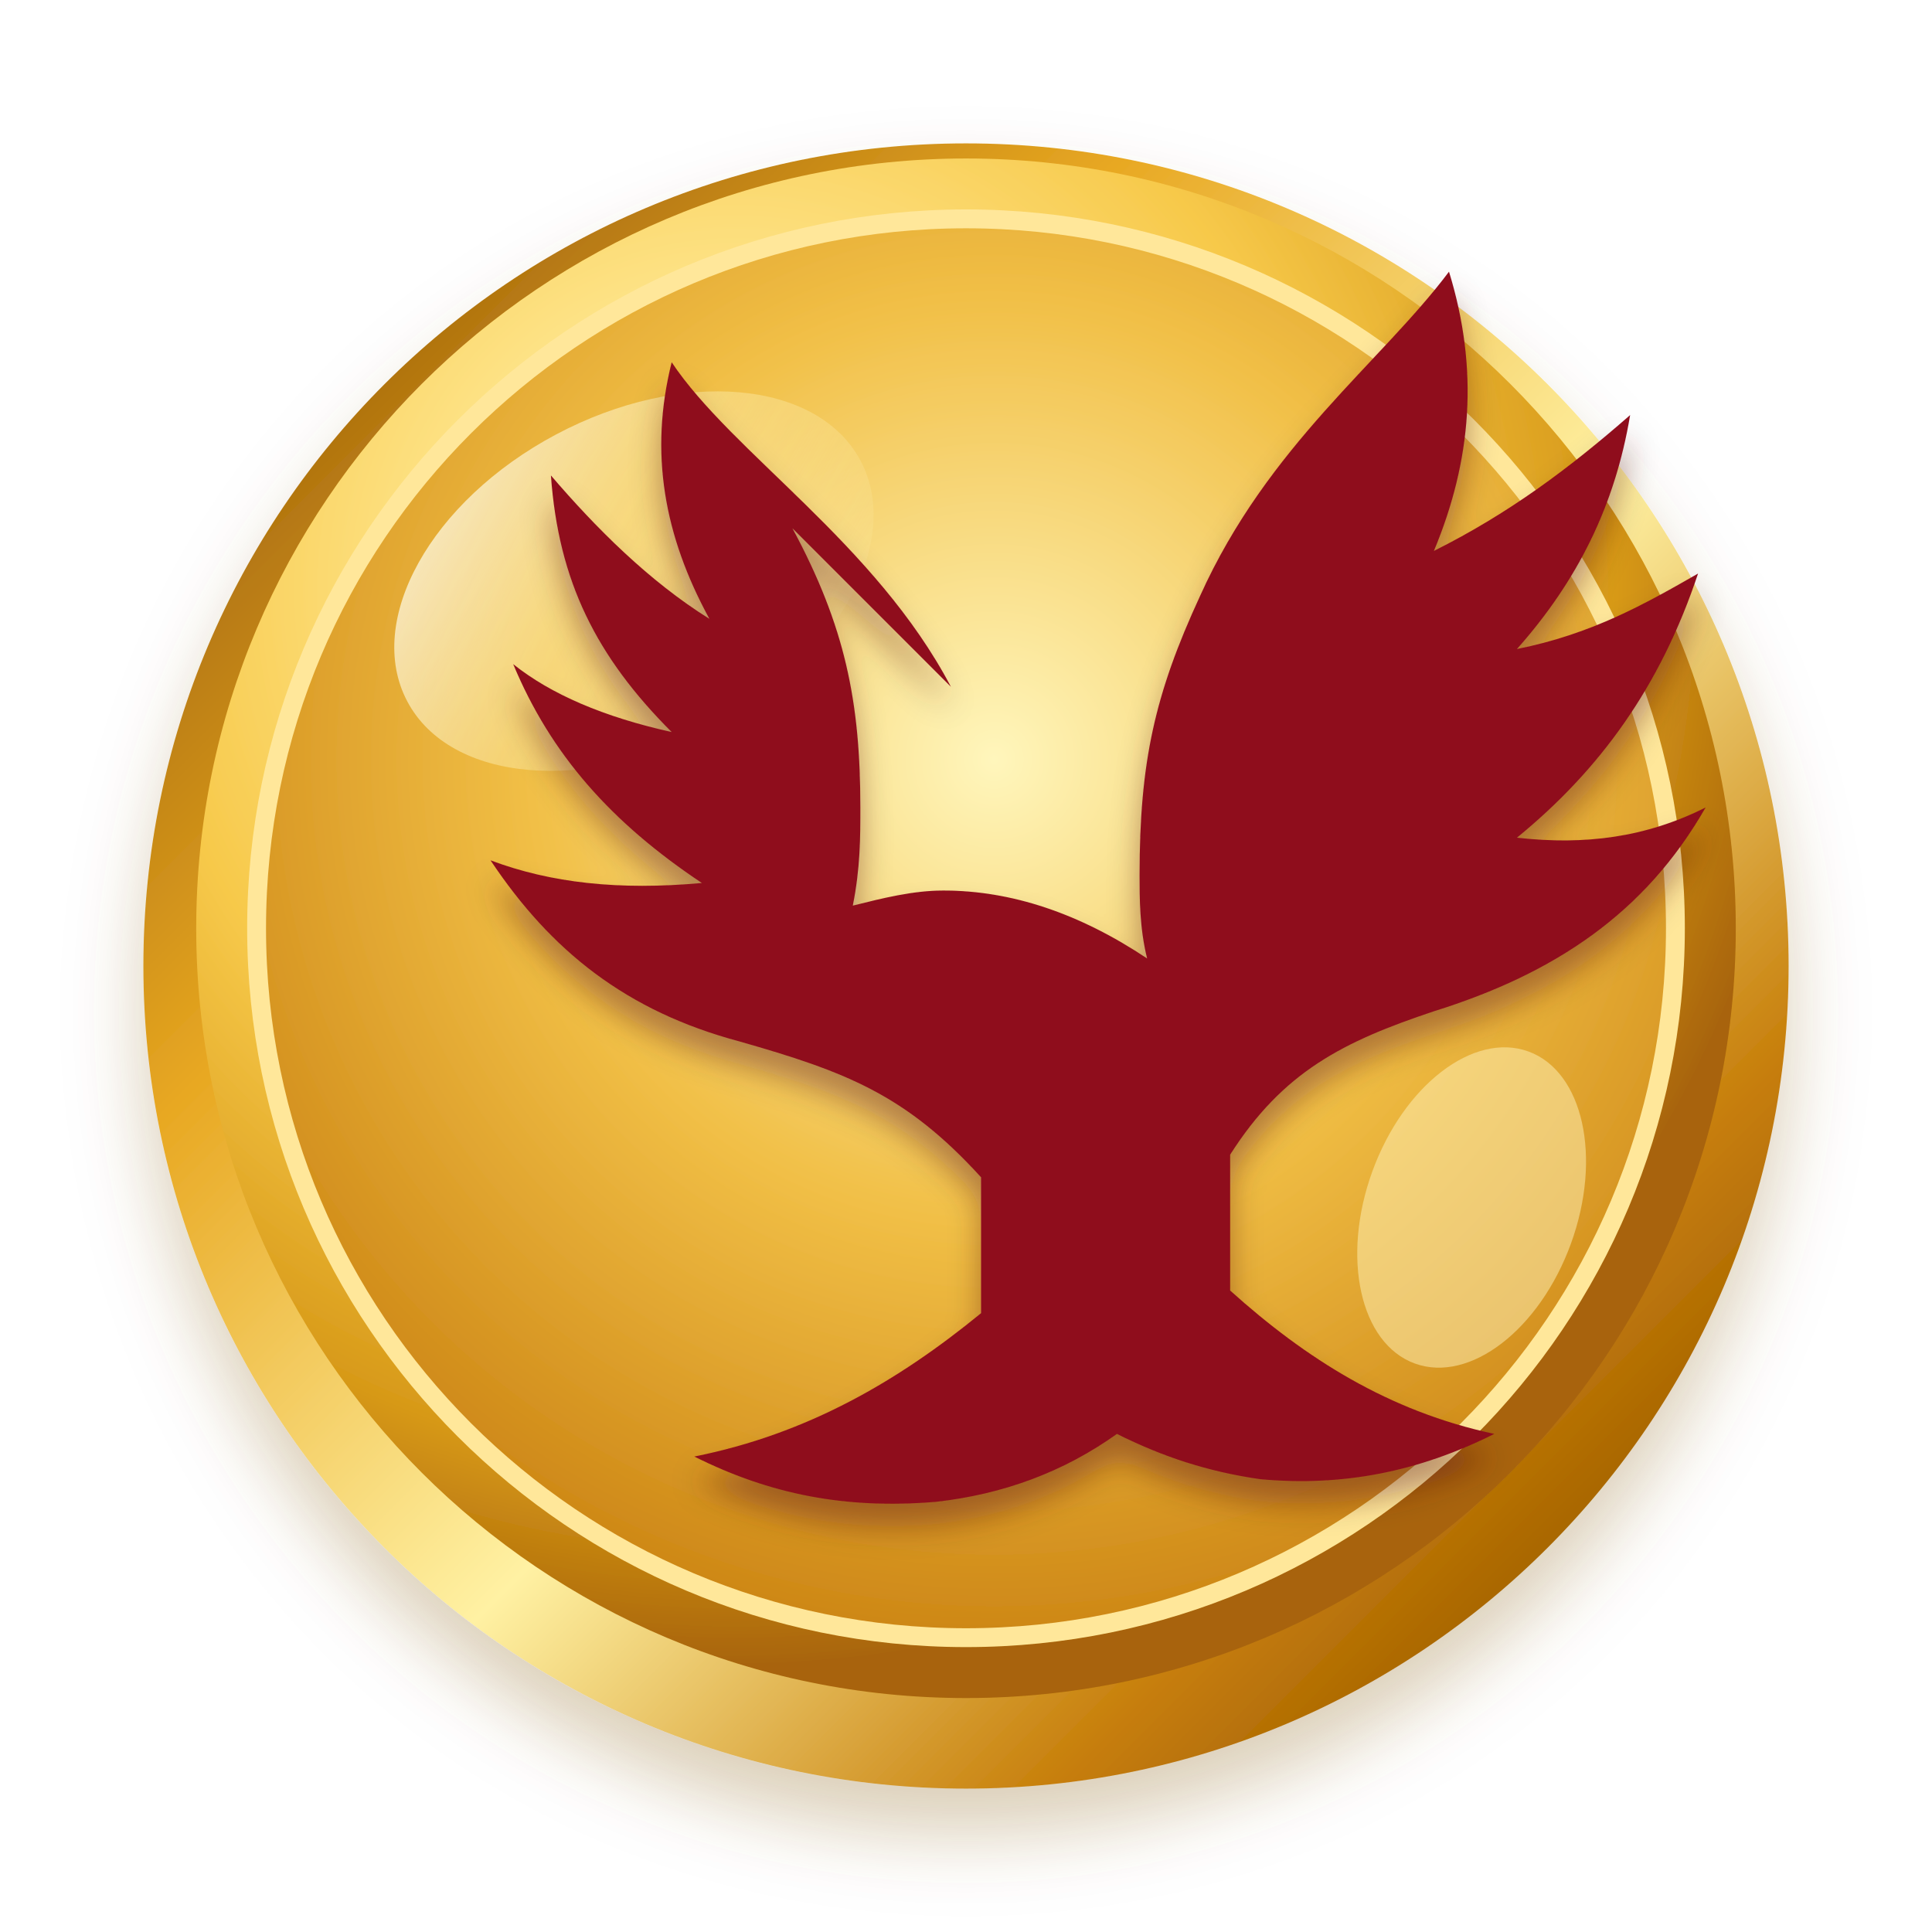
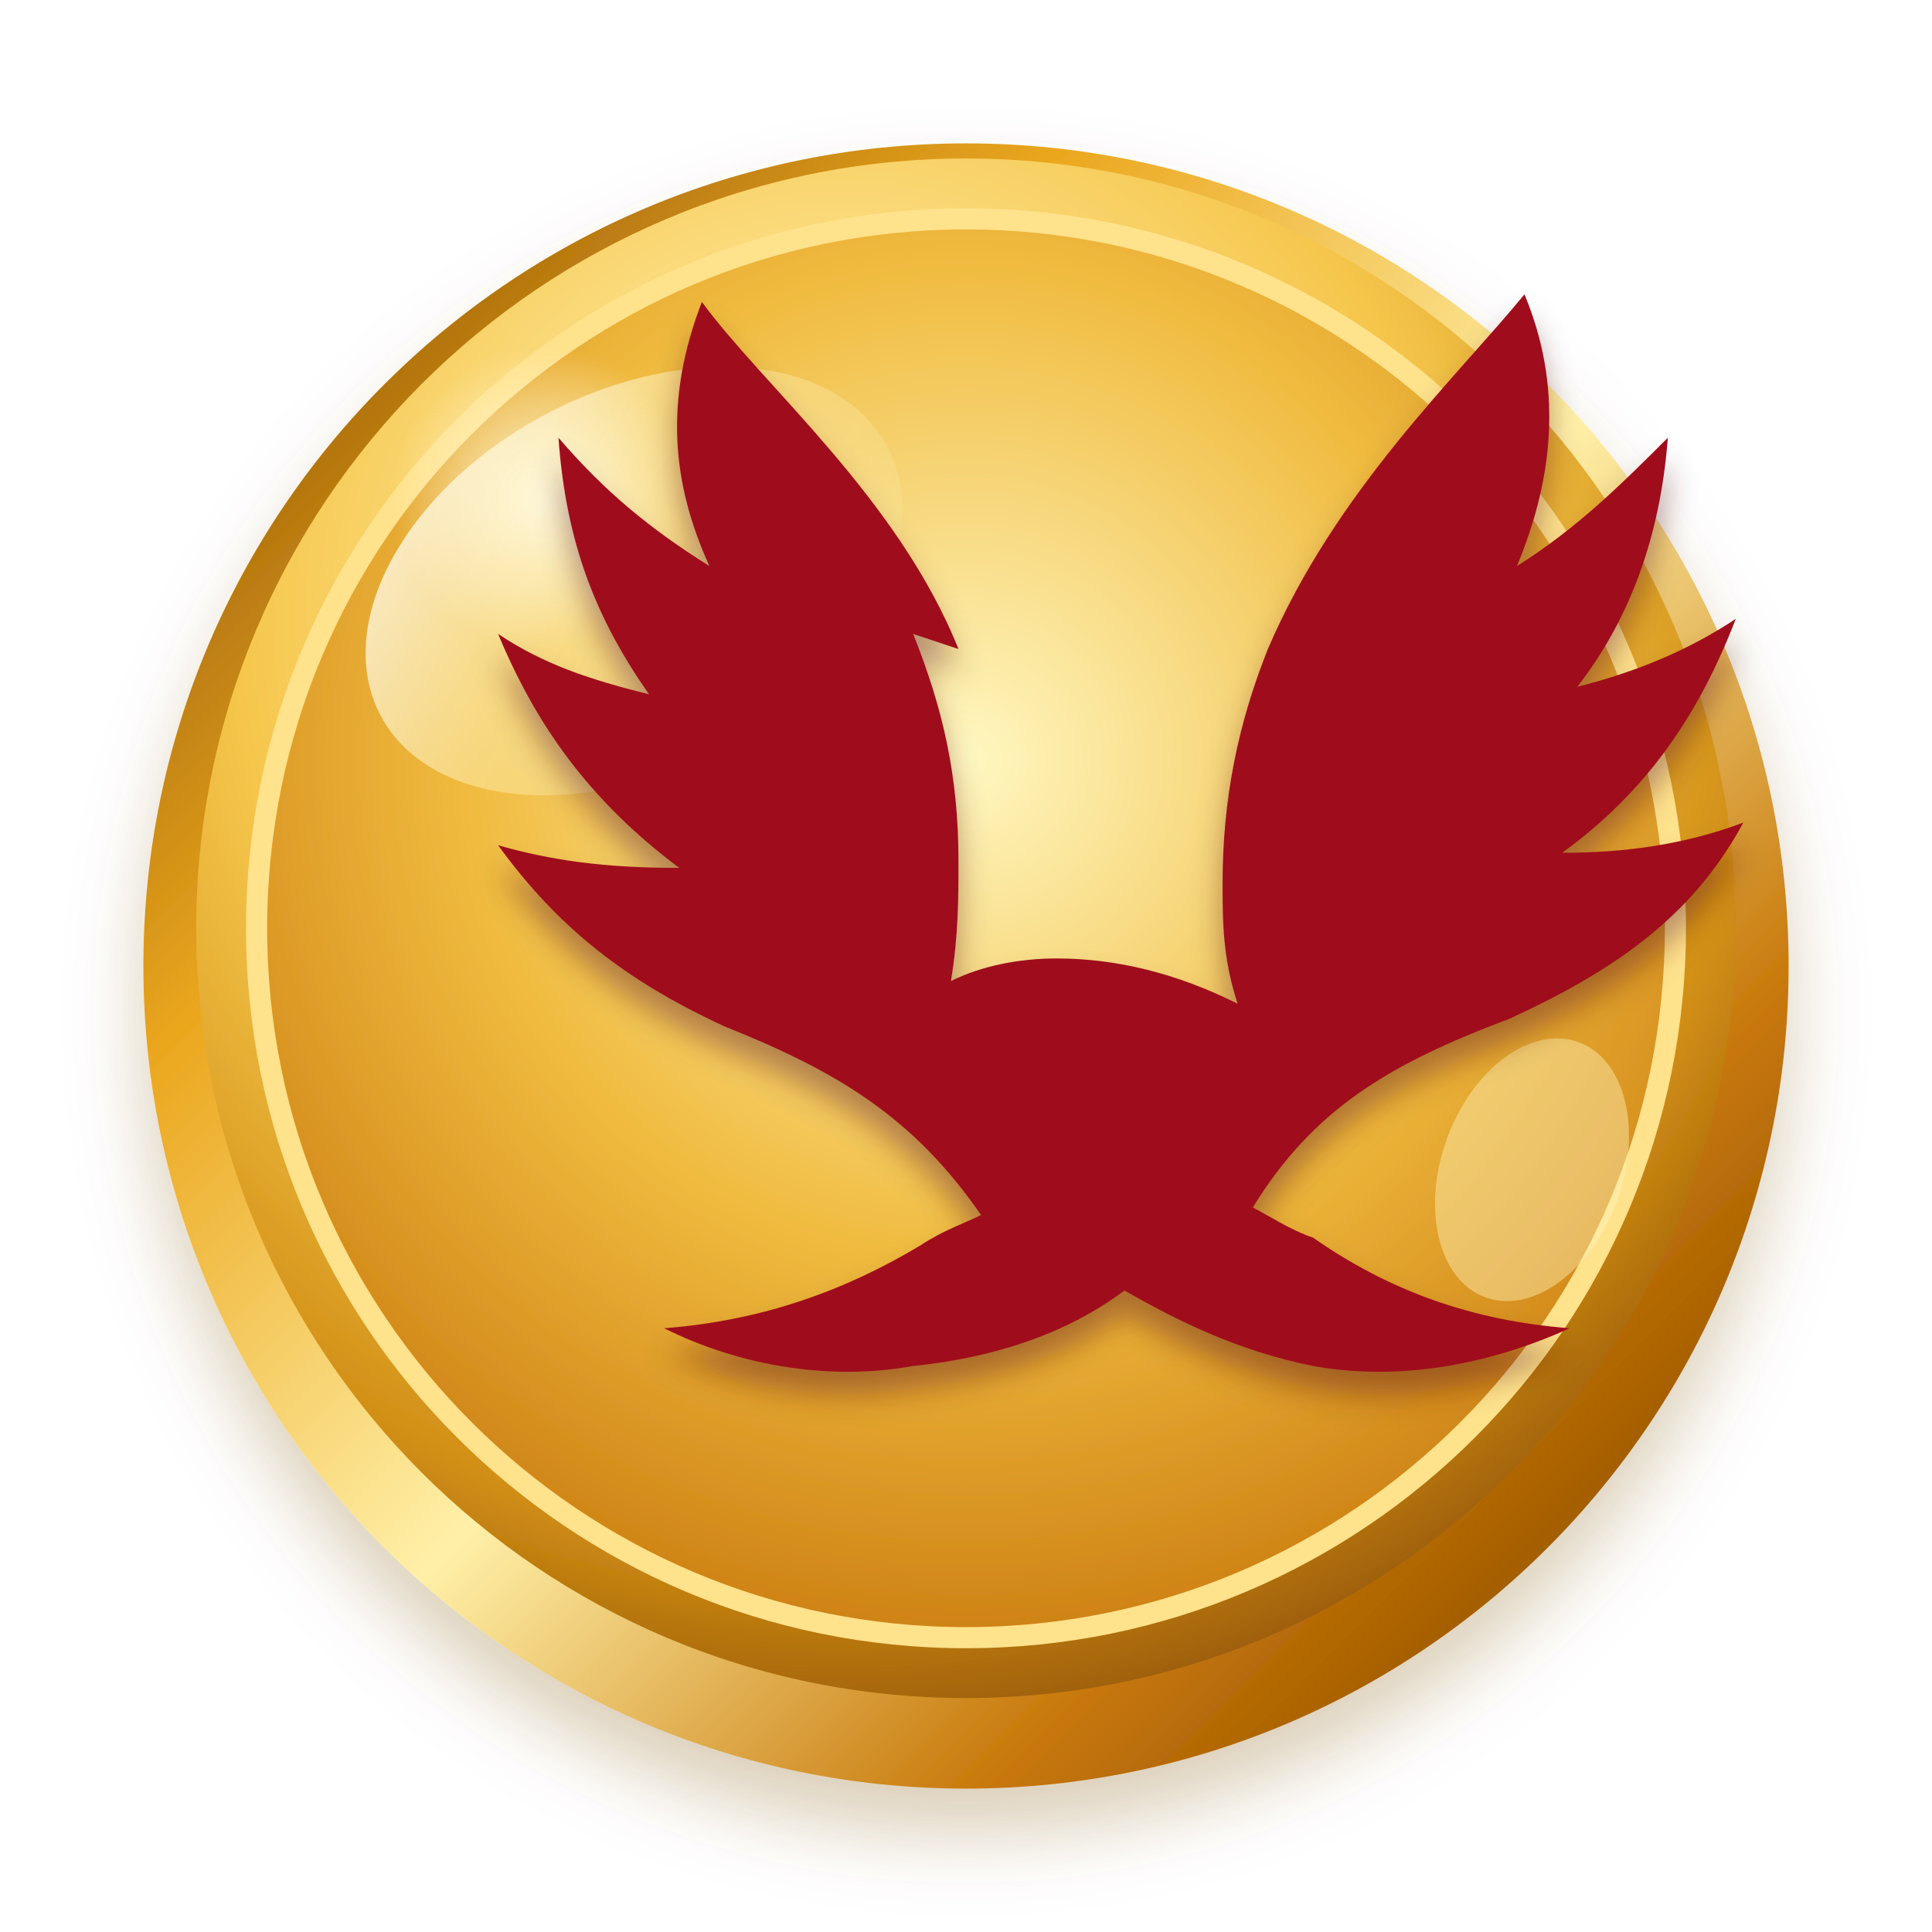
<svg xmlns="http://www.w3.org/2000/svg" viewBox="0 0 256 256" role="img" aria-label="NestCoin">
  <defs>
-     <radialGradient id="coinFace" cx="35%" cy="28%" r="70%">
-       <stop offset="0%" stop-color="#fff9cf" />
-       <stop offset="22%" stop-color="#ffe995" />
-       <stop offset="55%" stop-color="#f7c94a" />
-       <stop offset="82%" stop-color="#d79918" />
-       <stop offset="100%" stop-color="#a86408" />
+     <radialGradient id="coinFace" cx="42%" cy="30%" r="72%">
+       <stop offset="0%" stop-color="#fffbd9" />
+       <stop offset="20%" stop-color="#ffeaa1" />
+       <stop offset="55%" stop-color="#f5c64b" />
+       <stop offset="84%" stop-color="#d18e15" />
+       <stop offset="100%" stop-color="#9e5f08" />
    </radialGradient>
-     <radialGradient id="coinInner" cx="52%" cy="38%" r="66%">
-       <stop offset="0%" stop-color="#fff6bc" />
-       <stop offset="50%" stop-color="#f1bf46" />
-       <stop offset="100%" stop-color="#c98010" />
+     <radialGradient id="coinInner" cx="50%" cy="38%" r="68%">
+       <stop offset="0%" stop-color="#fff7c1" />
+       <stop offset="52%" stop-color="#f0bb3f" />
+       <stop offset="100%" stop-color="#c7760c" />
    </radialGradient>
    <linearGradient id="coinEdge" x1="0%" y1="0%" x2="100%" y2="100%">
-       <stop offset="0%" stop-color="#7f4500" />
-       <stop offset="30%" stop-color="#e8a822" />
-       <stop offset="55%" stop-color="#fff1a3" />
-       <stop offset="78%" stop-color="#c67d08" />
-       <stop offset="100%" stop-color="#723d00" />
+       <stop offset="0%" stop-color="#774000" />
+       <stop offset="28%" stop-color="#eba71e" />
+       <stop offset="52%" stop-color="#fff0a8" />
+       <stop offset="76%" stop-color="#c77708" />
+       <stop offset="100%" stop-color="#6e3700" />
    </linearGradient>
    <linearGradient id="shine" x1="0%" y1="0%" x2="100%" y2="100%">
      <stop offset="0%" stop-color="#ffffff" stop-opacity="0.95" />
      <stop offset="45%" stop-color="#fff6bf" stop-opacity="0.45" />
      <stop offset="100%" stop-color="#fff6bf" stop-opacity="0" />
    </linearGradient>
+     <radialGradient id="flare" cx="50%" cy="50%" r="50%">
+       <stop offset="0%" stop-color="#fff9dd" stop-opacity="1" />
+       <stop offset="100%" stop-color="#fff9dd" stop-opacity="0" />
+     </radialGradient>
    <filter id="softShadow" x="-20%" y="-20%" width="140%" height="140%">
      <feDropShadow dx="0" dy="6" stdDeviation="5" flood-color="#7d4f10" flood-opacity="0.28" />
    </filter>
    <filter id="birdShadow" x="-20%" y="-20%" width="140%" height="140%">
      <feDropShadow dx="0" dy="3" stdDeviation="2" flood-color="#4a0f19" flood-opacity="0.38" />
    </filter>
  </defs>
  <g filter="url(#softShadow)">
    <circle cx="128" cy="128" r="109" fill="url(#coinEdge)" />
    <circle cx="128" cy="123" r="102" fill="url(#coinFace)" />
-     <circle cx="128" cy="123" r="94" fill="url(#coinInner)" stroke="#ffe79a" stroke-width="2.5" />
-     <ellipse cx="84" cy="77" rx="34" ry="22" fill="url(#shine)" opacity="0.9" transform="rotate(-28 84 77)" />
-     <ellipse cx="195" cy="160" rx="14" ry="22" fill="#fff3ba" opacity="0.5" transform="rotate(20 195 160)" />
+     <circle cx="128" cy="123" r="94" fill="url(#coinInner)" stroke="#ffe28c" stroke-width="2.8" />
+     <ellipse cx="84" cy="77" rx="38" ry="25" fill="url(#shine)" opacity="0.96" transform="rotate(-28 84 77)" />
+     <ellipse cx="72" cy="66" rx="20" ry="20" fill="url(#flare)" opacity="0.95" />
+     <ellipse cx="203" cy="155" rx="12" ry="18" fill="#fff3ba" opacity="0.44" transform="rotate(20 203 155)" />
  </g>
-   <path filter="url(#birdShadow)" fill="#8f0f1f" d="M126 91        c-10 -19 -29 -31 -37 -43        c-3 12 -1 23 5 34        c-8 -5 -15 -12 -21 -19        c1 14 6 24 16 34        c-9 -2 -16 -5 -21 -9        c5 12 13 21 25 29        c-11 1 -20 0 -28 -3        c8 12 18 20 33 24        c14 4 22 7 32 18        l0 18        c-11 9 -23 16 -38 19        c10 5 20 7 32 6        c9 -1 17 -4 24 -9        c6 3 12 5 19 6        c11 1 21 -1 31 -6        c-14 -3 -25 -10 -35 -19        l0 -18        c7 -11 15 -15 27 -19        c16 -5 28 -13 36 -27        c-8 4 -16 5 -25 4        c11 -9 19 -20 24 -35        c-7 4 -14 8 -24 10        c8 -9 13 -19 15 -31        c-8 7 -16 13 -26 18        c5 -12 6 -24 2 -37        c-9 12 -24 23 -33 43        c-6 13 -8 22 -8 37        c0 3 0 7 1 11        c-9 -6 -18 -9 -27 -9        c-4 0 -8 1 -12 2        c1 -5 1 -9 1 -13        c0 -14 -2 -24 -9 -37z" />
+   <path filter="url(#birdShadow)" fill="#9f0b1c" d="M127 86        c-8 -20 -26 -35 -34 -46        c-5 13 -4 24 1 35        c-8 -5 -14 -10 -20 -17        c1 14 5 24 12 34        c-8 -2 -14 -4 -20 -8        c5 12 12 22 24 31        c-10 0 -17 -1 -24 -3        c8 11 17 18 30 24        c15 6 25 12 34 25        c-2 1 -5 2 -8 4        c-10 6 -21 10 -34 11        c10 5 22 7 33 5        c10 -1 20 -4 28 -10        c7 4 15 8 25 10        c11 2 23 0 34 -5        c-13 -1 -24 -5 -34 -12        c-3 -1 -6 -3 -8 -4        c8 -13 18 -19 34 -25        c13 -6 24 -13 31 -26        c-8 3 -16 4 -24 4        c11 -8 18 -18 23 -31        c-6 4 -13 7 -21 9        c7 -9 11 -20 12 -33        c-6 6 -12 12 -20 17        c5 -12 6 -24 1 -36        c-9 11 -25 26 -34 47        c-4 10 -6 20 -6 31        c0 5 0 10 2 16        c-8 -4 -16 -6 -24 -6        c-5 0 -10 1 -14 3        c1 -6 1 -11 1 -16        c0 -11 -2 -20 -6 -30z" />
</svg>
